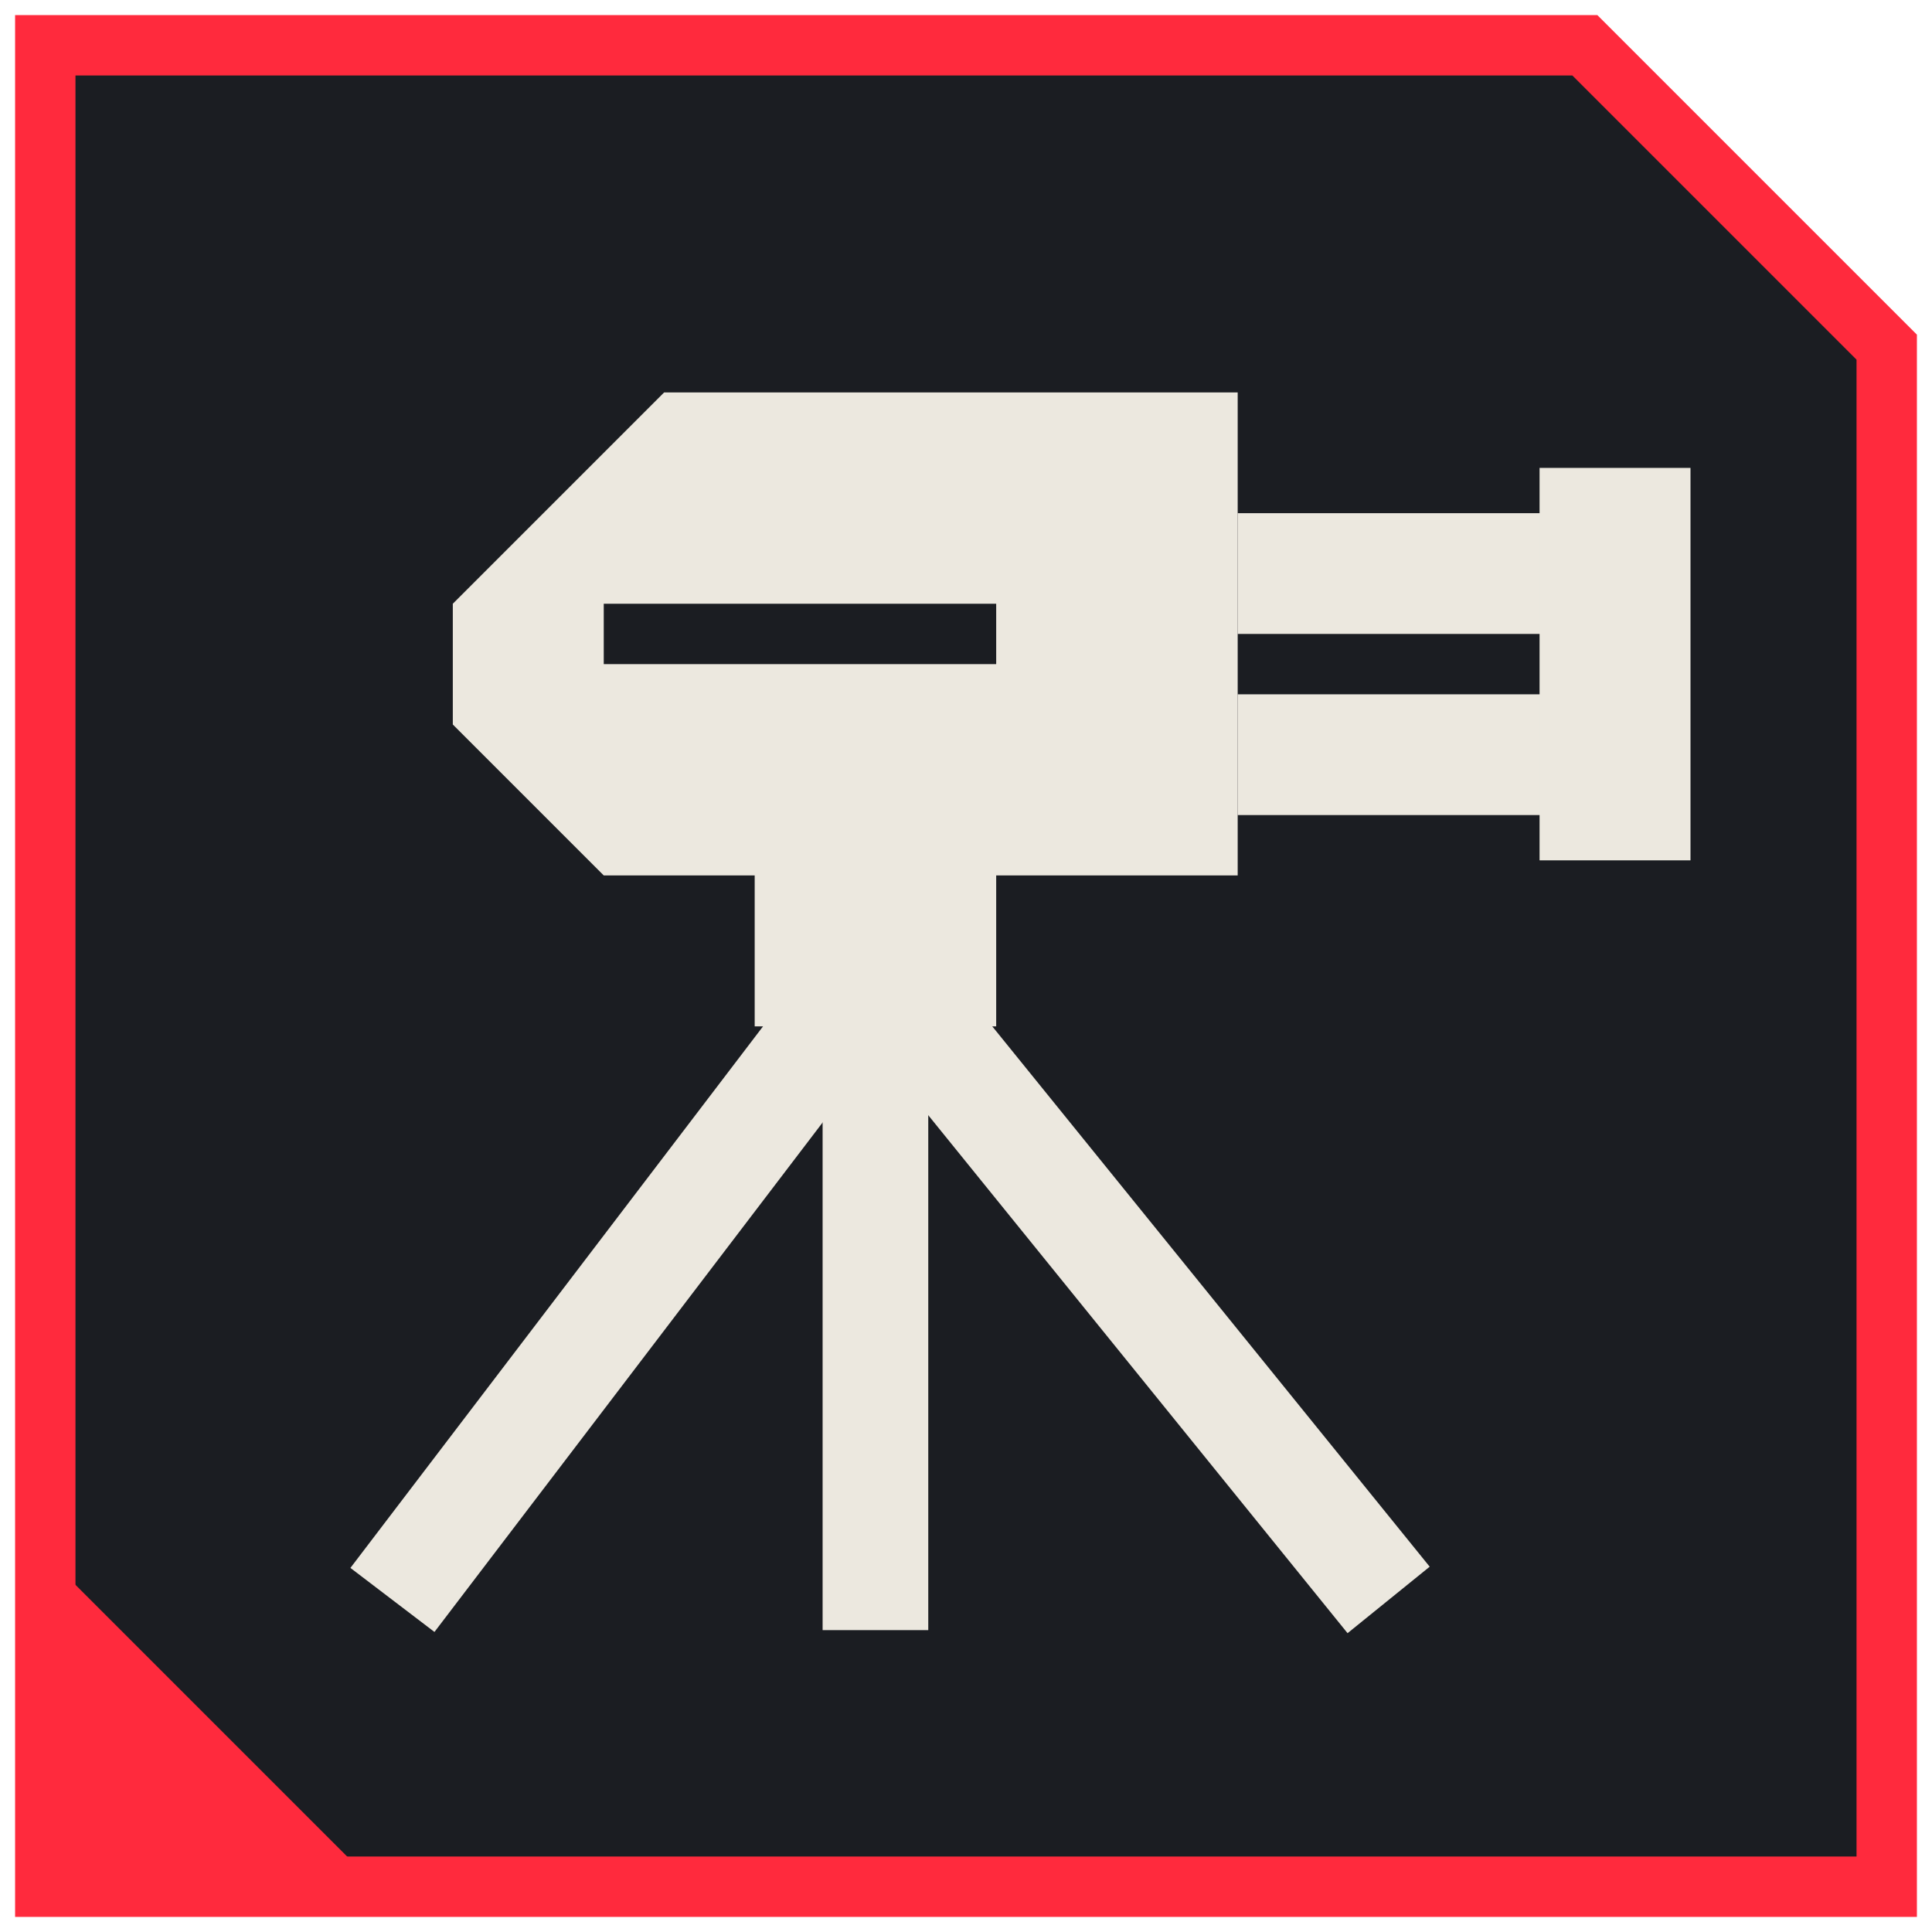
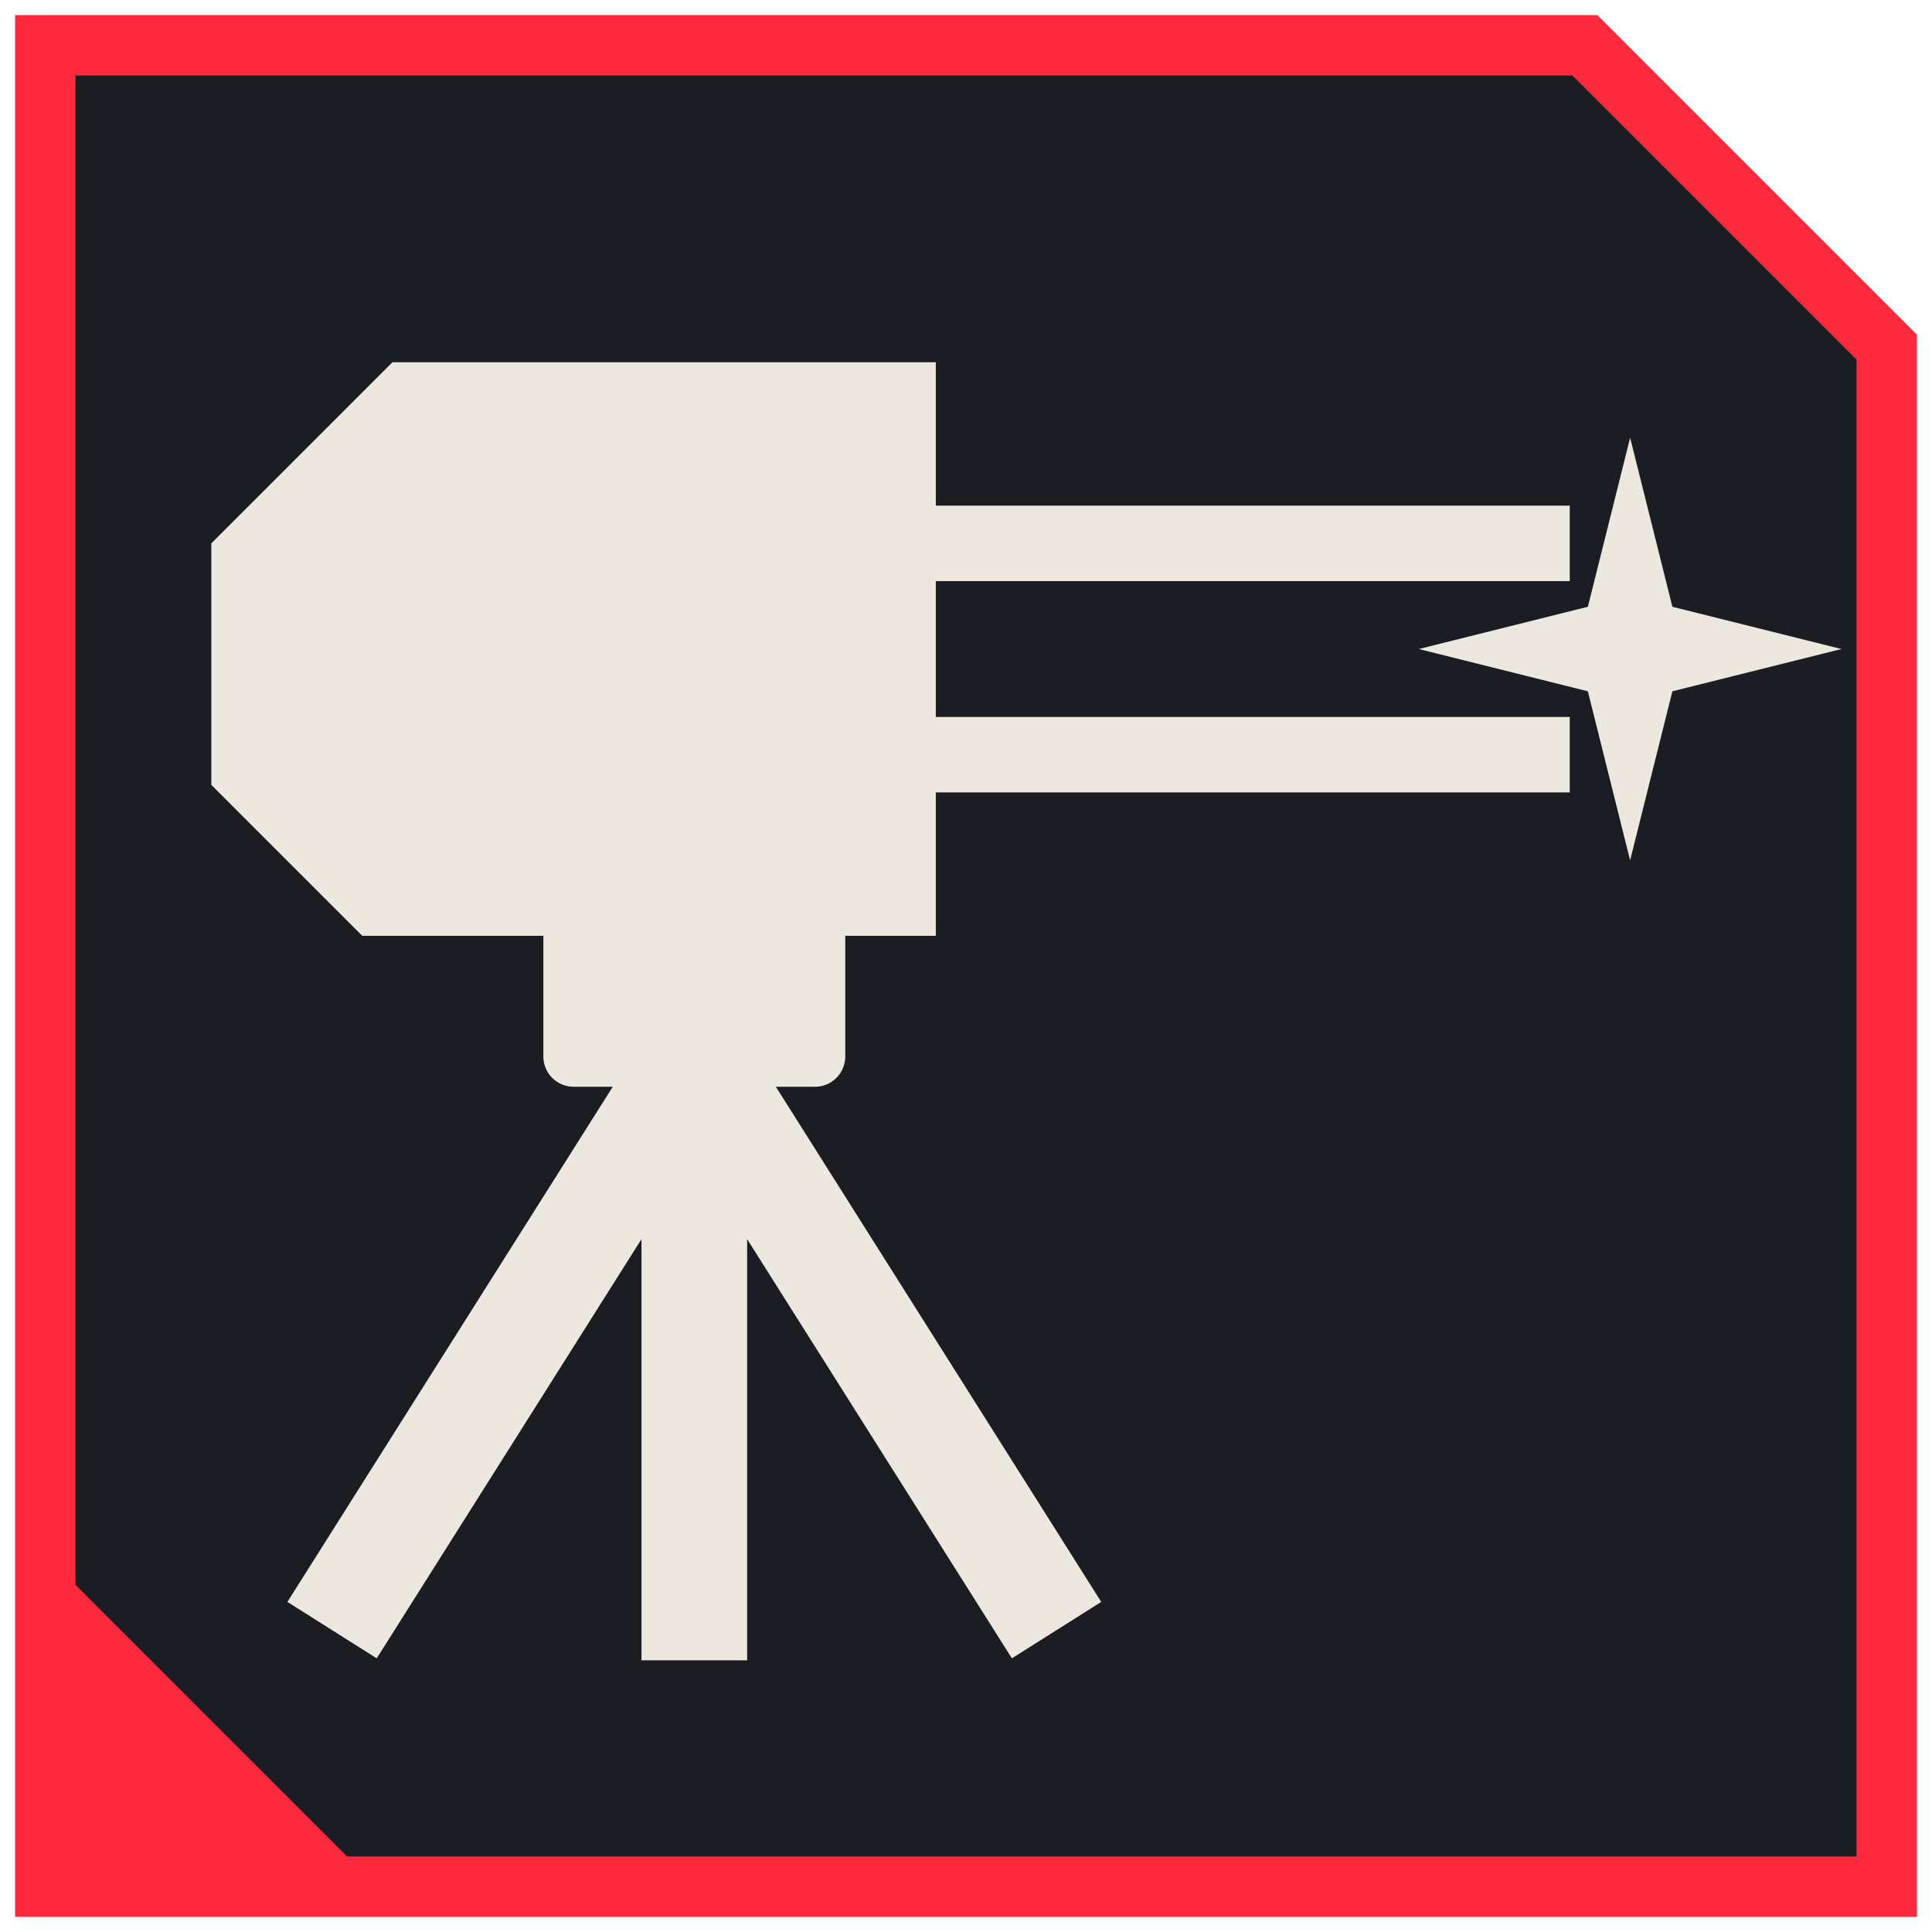
<svg xmlns="http://www.w3.org/2000/svg" viewBox="0 0 128 128" width="128" height="128" shape-rendering="geometricPrecision">
  <polygon points="3,3 105,3 125,23 125,125 3,125" fill="#1b1d22" stroke="#ff2a3d" stroke-width="4" />
  <polygon points="3,103 3,125 25,125" fill="#ff2a3d" />
-   <line x1="58" y1="64" x2="26" y2="106" stroke="#ece8df" stroke-width="7" />
-   <line x1="58" y1="64" x2="92" y2="106" stroke="#ece8df" stroke-width="7" />
-   <line x1="58" y1="64" x2="58" y2="108" stroke="#ece8df" stroke-width="7" />
-   <rect x="50" y="54" width="16" height="14" rx="0" fill="#ece8df" />
-   <polygon points="30,40 44,26 82,26 82,58 40,58 30,48" fill="#ece8df" stroke="none" stroke-width="0" />
-   <rect x="82" y="34" width="22" height="8" rx="0" fill="#ece8df" />
-   <rect x="82" y="46" width="22" height="8" rx="0" fill="#ece8df" />
-   <rect x="102" y="31" width="10" height="26" rx="0" fill="#ece8df" />
-   <line x1="40" y1="42" x2="66" y2="42" stroke="#1b1d22" stroke-width="4" />
+   <line x1="46" y1="70" x2="22" y2="108" stroke="#ece8df" stroke-width="7" />
+   <line x1="46" y1="70" x2="70" y2="108" stroke="#ece8df" stroke-width="7" />
+   <line x1="46" y1="70" x2="46" y2="110" stroke="#ece8df" stroke-width="7" />
+   <rect x="36" y="60" width="20" height="12" rx="2" fill="#ece8df" />
+   <polygon points="14,36 26,24 62,24 62,62 24,62 14,52" fill="#ece8df" stroke="none" stroke-width="0" />
+   <line x1="60" y1="36" x2="104" y2="36" stroke="#ece8df" stroke-width="5" />
+   <line x1="60" y1="50" x2="104" y2="50" stroke="#ece8df" stroke-width="5" />
+   <polygon points="122,43 110.8,45.8 108,57 105.2,45.8 94,43 105.2,40.2 108,29 110.8,40.2" fill="#ece8df" stroke="none" stroke-width="0" />
</svg>
